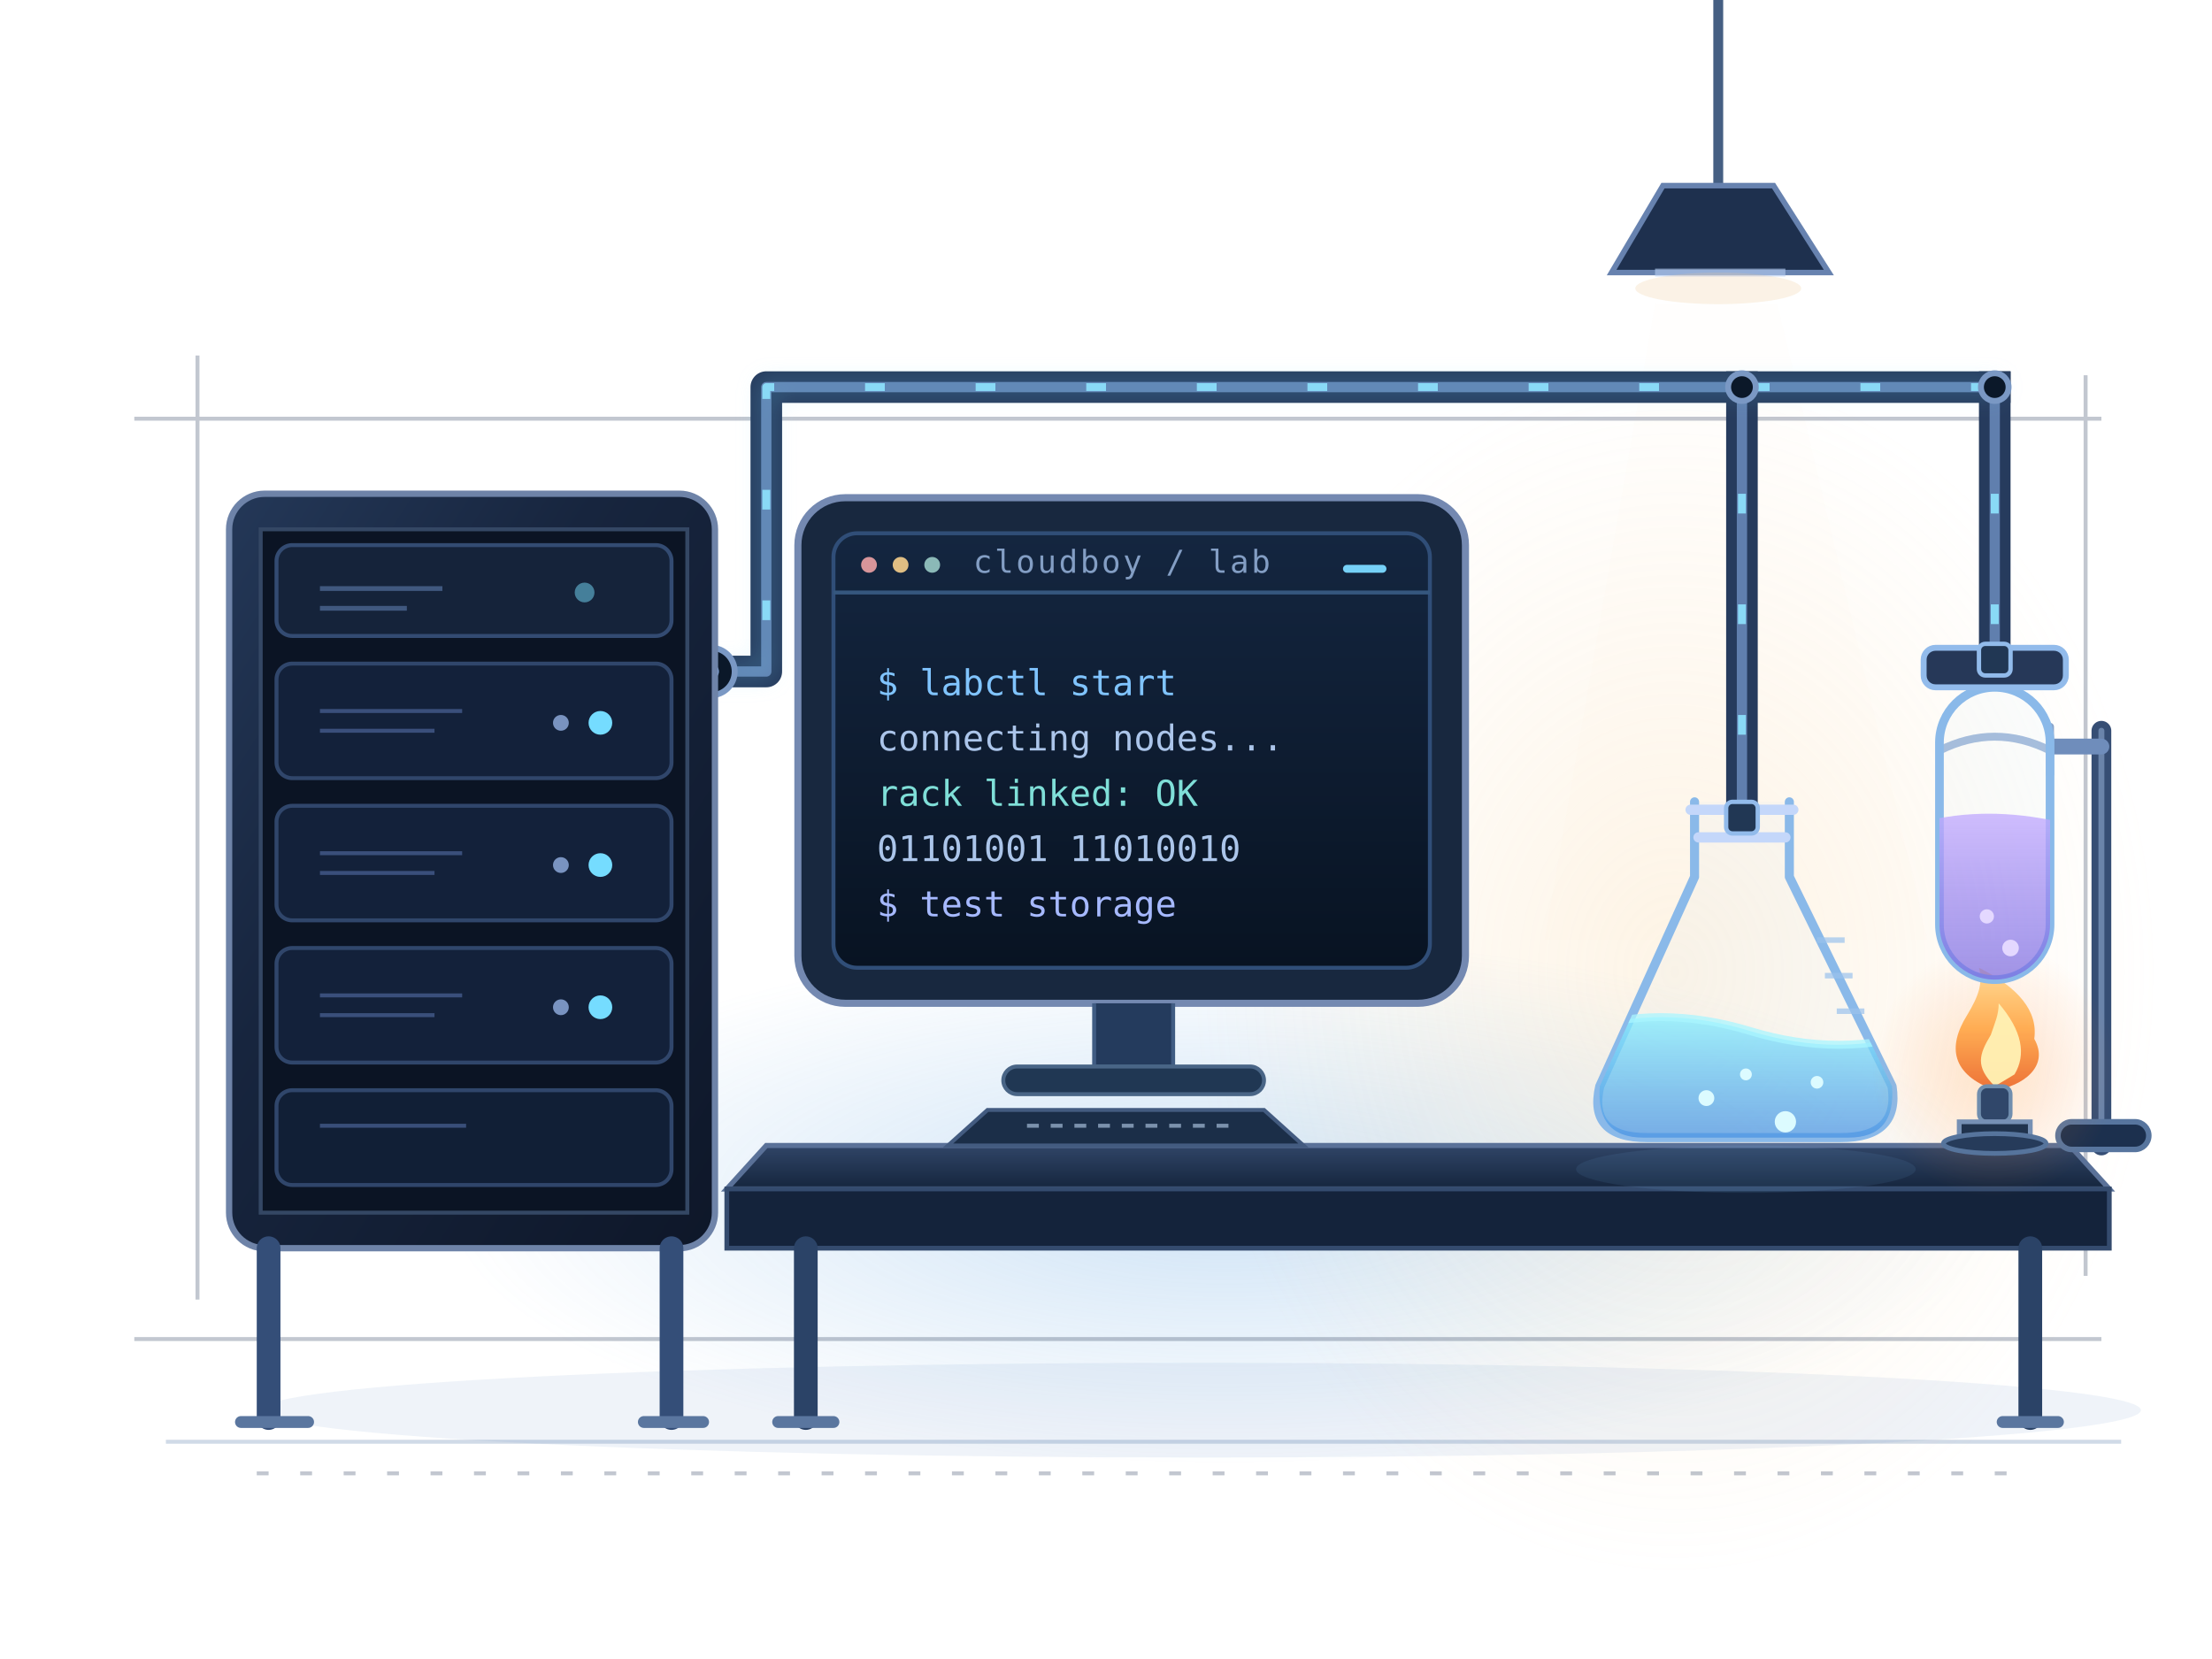
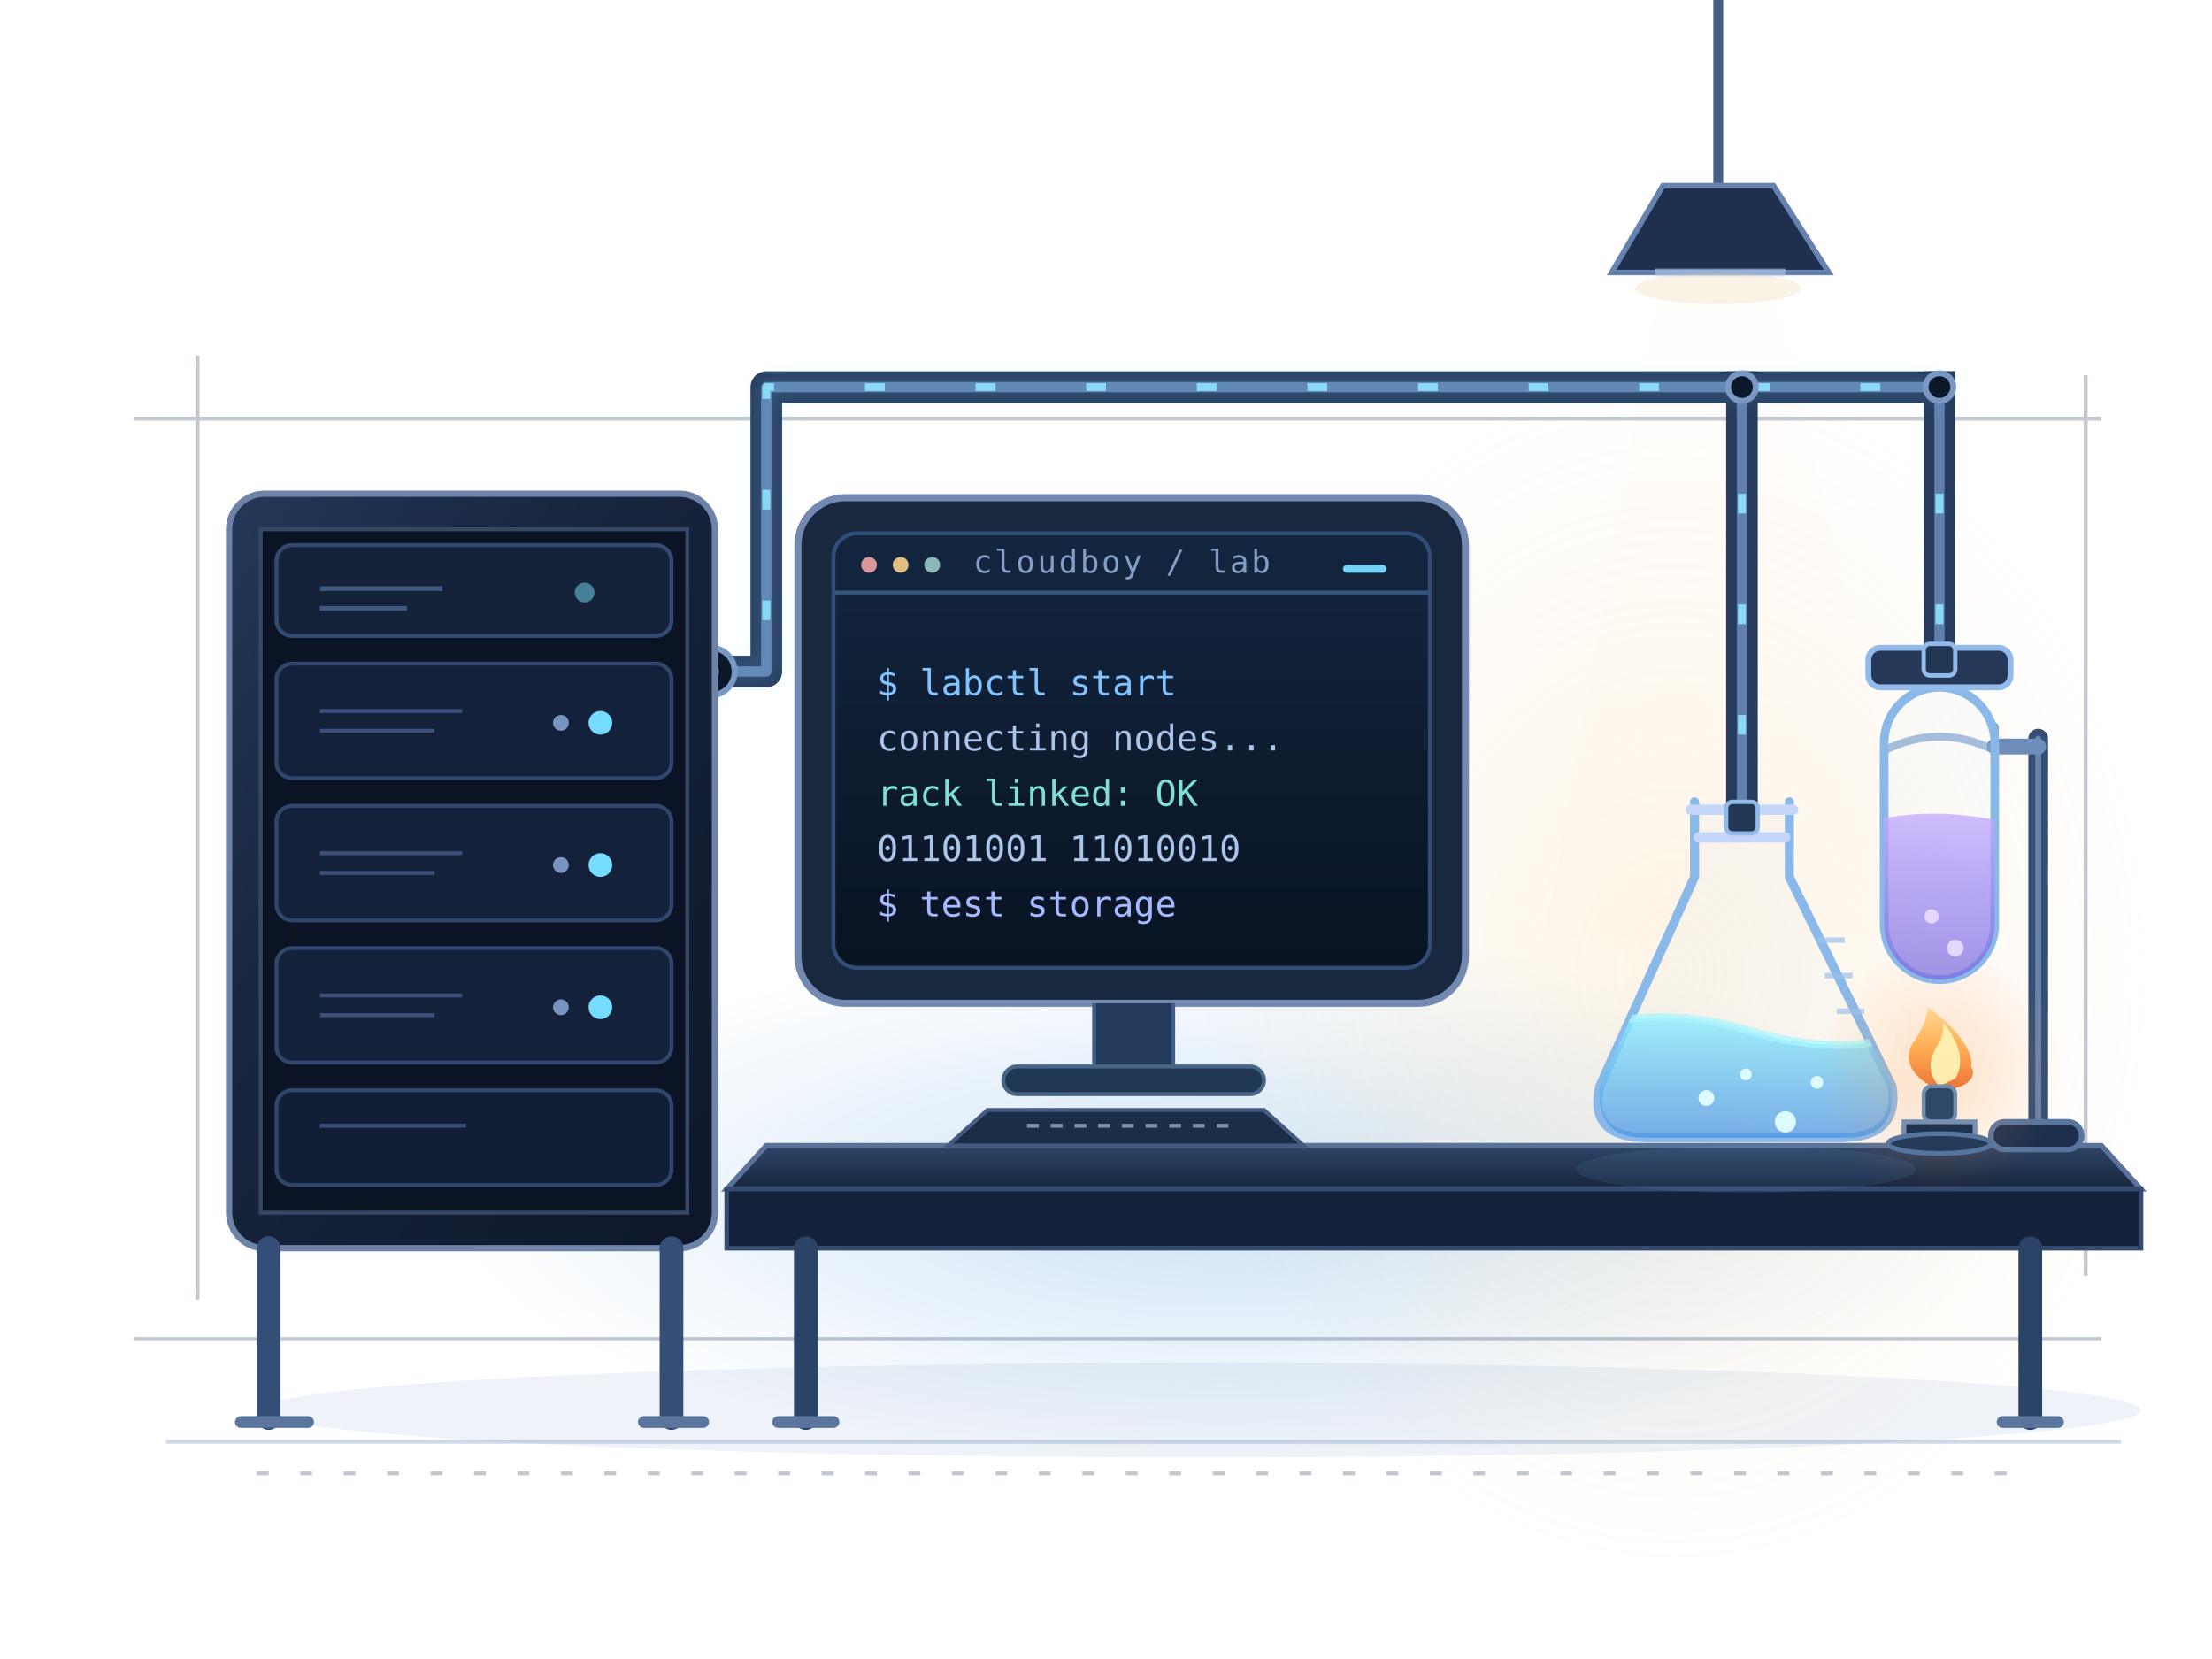
<svg xmlns="http://www.w3.org/2000/svg" viewBox="0 0 560 420" role="img" aria-labelledby="title desc">
  <defs>
    <linearGradient id="rackSteel" x1="0" y1="0" x2="1" y2="1">
      <stop stop-color="#243858" />
      <stop offset=".38" stop-color="#17253e" />
      <stop offset="1" stop-color="#0e1729" />
    </linearGradient>
    <linearGradient id="screenGlass" x1="0" y1="0" x2="0" y2="1">
      <stop stop-color="#142640" />
      <stop offset="1" stop-color="#081322" />
    </linearGradient>
    <linearGradient id="deskSteel" x1="0" y1="0" x2="0" y2="1">
      <stop stop-color="#304567" />
      <stop offset="1" stop-color="#15253d" />
    </linearGradient>
    <linearGradient id="cyanLiquid" x1="0" y1="0" x2="0" y2="1">
      <stop stop-color="#89eeff" stop-opacity=".79" />
      <stop offset="1" stop-color="#3175db" stop-opacity=".67" />
    </linearGradient>
    <linearGradient id="indigoLiquid" x1="0" y1="0" x2="0" y2="1">
      <stop stop-color="#c2abff" stop-opacity=".78" />
      <stop offset="1" stop-color="#7361df" stop-opacity=".67" />
    </linearGradient>
    <radialGradient id="screenBloom">
      <stop stop-color="#3d8fda" stop-opacity=".25" />
      <stop offset="1" stop-color="#3d8fda" stop-opacity="0" />
    </radialGradient>
    <radialGradient id="lampPool">
      <stop stop-color="#f7ca85" stop-opacity=".20" />
      <stop offset="1" stop-color="#f7ca85" stop-opacity="0" />
    </radialGradient>
    <filter id="pipeBloom" x="-50%" y="-100%" width="200%" height="300%">
      <feGaussianBlur stdDeviation="3" />
    </filter>
    <radialGradient id="flameHalo">
      <stop stop-color="#ffb86e" stop-opacity=".31" />
      <stop offset=".55" stop-color="#ff8d3b" stop-opacity=".12" />
      <stop offset="1" stop-color="#ff8d3b" stop-opacity="0" />
    </radialGradient>
    <linearGradient id="flameOuter" x1="0" y1="1" x2="0" y2="0">
      <stop stop-color="#ed6f33" />
      <stop offset=".5" stop-color="#ffab4f" />
      <stop offset="1" stop-color="#ffd892" />
    </linearGradient>
    <clipPath id="terminalClip">
      <rect x="222" y="162" width="133" height="73" rx="4" />
    </clipPath>
    <clipPath id="blueFluidClip">
      <path d="M429 203V222L405 275Q404 288 416 288H468Q480 288 479 275L453 222V203Z" />
    </clipPath>
    <clipPath id="purpleFluidClip">
      <rect x="491" y="214" width="28" height="74" rx="14" />
    </clipPath>
  </defs>
  <style>
.status-led{animation:ledFlash 2.4s steps(1,end) infinite}.status-led.offset{animation-delay:.75s}.status-led.slow{animation-duration:3.4s;animation-delay:1.2s}
.pipe-flow{stroke-dasharray:3 25;stroke-dashoffset:0;animation:signalTravel 2.8s linear infinite}.pipe-flow.secondary{animation-duration:3.7s;animation-direction:reverse;animation-delay:.3s}
.terminal-scroll{animation:terminalFlow 10s steps(5,end) infinite}.cursor{animation:cursorBlink 1.1s steps(1,end) infinite}
.bubble{animation:bubbleUp 3.2s ease-in infinite}.bubble.b2{animation-delay:.8s;animation-duration:3.7s}.bubble.b3{animation-delay:1.7s;animation-duration:2.8s}.bubble.b4{animation-delay:2.5s;animation-duration:3.4s}
.fluid-shimmer{animation:liquidGlow 4.5s ease-in-out infinite}.scope{animation:scopePulse 4s ease-in-out infinite}
.burner-flame{transform-box:fill-box;transform-origin:center bottom;animation:flameFlicker 1.05s ease-in-out infinite alternate}
.burner-flame-inner{transform-box:fill-box;transform-origin:center bottom;animation:flameFlicker .75s ease-in-out infinite alternate-reverse}
.burner-glow{animation:flameGlow 1.2s ease-in-out infinite alternate}
@keyframes ledFlash{0%,60%,100%{opacity:.22}18%,40%{opacity:1}}
@keyframes signalTravel{to{stroke-dashoffset:-112}}
@keyframes terminalFlow{0%,13%{transform:translateY(0)}20%,33%{transform:translateY(-14px)}40%,53%{transform:translateY(-28px)}60%,73%{transform:translateY(-42px)}80%,93%{transform:translateY(-56px)}100%{transform:translateY(-70px)}}
@keyframes cursorBlink{0%,49%{opacity:1}50%,100%{opacity:0}}
@keyframes bubbleUp{0%{transform:translateY(12px);opacity:0}25%{opacity:.9}85%{opacity:.65}100%{transform:translateY(-40px);opacity:0}}
@keyframes liquidGlow{0%,100%{opacity:.75}50%{opacity:1}}
@keyframes scopePulse{0%,100%{opacity:.55}50%{opacity:1}}
@keyframes flameFlicker{0%{transform:scaleX(.86) scaleY(.92) rotate(-3deg)}33%{transform:scaleX(1.06) scaleY(1.08) rotate(2deg)}66%{transform:scaleX(.94) scaleY(.99) rotate(-1deg)}100%{transform:scaleX(1.02) scaleY(1.13) rotate(3deg)}}
@keyframes flameGlow{from{opacity:.48;transform:scale(.91)}to{opacity:.88;transform:scale(1.1)}}
@media(prefers-reduced-motion:reduce){.status-led,.pipe-flow,.terminal-scroll,.cursor,.bubble,.fluid-shimmer,.scope,.burner-flame,.burner-flame-inner,.burner-glow{animation:none!important}}
</style>
  <ellipse cx="310" cy="304" rx="196" ry="67" fill="url(#screenBloom)" />
  <ellipse cx="304" cy="357" rx="238" ry="12" fill="#5a88bf" opacity=".10" />
  <path d="M42 365H537" fill="none" stroke="#577aa8" stroke-width="1" opacity=".28" />
  <ellipse cx="424" cy="246" rx="122" ry="154" fill="url(#lampPool)" />
  <g fill="none" stroke="#314462" opacity=".30" stroke-width="1">
    <path d="M34 106H532M34 339H532" />
    <path d="M50 90V329M528 95V323" />
    <path d="M65 373H511" stroke-dasharray="3 8" />
  </g>
  <path d="M435 0V52" stroke="#455f83" stroke-width="2.5" />
  <path d="M408 69L421 47H449L463 69Z" fill="#1e304e" stroke="#6782af" stroke-width="1.4" />
  <path d="M419 69H452" stroke="#b7cff4" stroke-opacity=".6" stroke-width="2" />
  <ellipse cx="435" cy="73" rx="21" ry="4" fill="#ecc790" opacity=".23" />
  <path d="M419 77L391 238H488L450 77Z" fill="#e9b976" opacity=".018" />
  <g fill="none" stroke-linejoin="round" stroke-linecap="square">
-     <path d="M180 170H194V98H505" stroke="#263b5d" stroke-width="8" />
+     <path d="M180 170H194V98H491" stroke="#263b5d" stroke-width="8" />
    <path d="M441 98V205" stroke="#263b5d" stroke-width="8" />
-     <path d="M505 98V165" stroke="#263b5d" stroke-width="8" />
-     <path d="M180 170H194V98H505" stroke="#607fae" stroke-width="2.6" />
+     <path d="M491 98V165" stroke="#263b5d" stroke-width="8" />
+     <path d="M180 170H194V98H491" stroke="#607fae" stroke-width="2.6" />
    <path d="M441 98V205" stroke="#607fae" stroke-width="2.6" />
-     <path d="M505 98V165" stroke="#607fae" stroke-width="2.6" />
-     <path d="M180 170H194V98H505" stroke="#72d9ff" stroke-width="2.5" opacity=".34" filter="url(#pipeBloom)" />
-     <path class="pipe-flow" d="M180 170H194V98H505" stroke="#89d9f6" stroke-width="2" />
+     <path d="M491 98V165" stroke="#607fae" stroke-width="2.6" />
+     <path d="M180 170H194V98H491" stroke="#72d9ff" stroke-width="2.5" opacity=".34" filter="url(#pipeBloom)" />
+     <path class="pipe-flow" d="M180 170H194V98H491" stroke="#89d9f6" stroke-width="2" />
    <path class="pipe-flow" d="M441 98V205" stroke="#89d9f6" stroke-width="2" />
-     <path class="pipe-flow" d="M505 98V165" stroke="#89d9f6" stroke-width="2" />
+     <path class="pipe-flow" d="M491 98V165" stroke="#89d9f6" stroke-width="2" />
  </g>
  <g fill="#0b1829" stroke="#7a98c4" stroke-width="1.5">
    <circle cx="180" cy="170" r="6" />
    <circle cx="441" cy="98" r="3.5" />
-     <circle cx="505" cy="98" r="3.5" />
+     <circle cx="491" cy="98" r="3.5" />
  </g>
  <circle cx="180" cy="170" r="2" fill="#8db7f2" />
  <g id="rack">
    <rect x="58" y="125" width="123" height="191" rx="9" fill="url(#rackSteel)" stroke="#6e83a8" stroke-width="1.6" />
    <path d="M66 134H174V307H66Z" fill="#0b1424" stroke="#344764" />
    <rect x="70" y="138" width="100" height="23" rx="4" fill="#15233a" stroke="#334b72" />
    <path d="M81 149H112M81 154H103" stroke="#526f9c" opacity=".70" stroke-width="1.2" />
    <circle cx="148" cy="150" r="2.5" fill="#6ecbe9" opacity=".55" />
    <rect x="70" y="168" width="100" height="29" rx="4" fill="#13213a" stroke="#30466b" />
    <rect x="70" y="204" width="100" height="29" rx="4" fill="#13213a" stroke="#30466b" />
    <rect x="70" y="240" width="100" height="29" rx="4" fill="#13213a" stroke="#30466b" />
    <rect x="70" y="276" width="100" height="24" rx="4" fill="#111f36" stroke="#30466b" />
    <g stroke="#637fbd" stroke-opacity=".5">
      <path d="M81 180H117M81 185H110M81 216H117M81 221H110M81 252H117M81 257H110M81 285H118" />
    </g>
    <g fill="#75dcff">
      <circle class="status-led" cx="152" cy="183" r="3" />
      <circle class="status-led offset" cx="152" cy="219" r="3" />
      <circle class="status-led slow" cx="152" cy="255" r="3" />
    </g>
    <g fill="#7993c0">
      <circle cx="142" cy="183" r="2" />
      <circle cx="142" cy="219" r="2" />
      <circle cx="142" cy="255" r="2" />
    </g>
    <path d="M68 316V359M170 316V359" stroke="#344e78" stroke-width="6" stroke-linecap="round" />
    <path d="M61 360H78M163 360H178" stroke="#5a769f" stroke-width="3" stroke-linecap="round" />
  </g>
-   <path d="M194 290H524L534 301H184Z" fill="url(#deskSteel)" stroke="#5a7198" stroke-width="1.3" />
-   <path d="M184 301H534V316H184Z" fill="#14233b" stroke="#344b6e" stroke-width="1.2" />
+   <path d="M194 290H532L542 301H184Z" fill="url(#deskSteel)" stroke="#5a7198" stroke-width="1.3" />
+   <path d="M184 301H542V316H184Z" fill="#14233b" stroke="#344b6e" stroke-width="1.2" />
  <path d="M204 316V359M514 316V359" stroke="#2b4367" stroke-width="6" stroke-linecap="round" />
  <path d="M197 360H211M507 360H521" stroke="#5a769f" stroke-width="3" stroke-linecap="round" />
  <g id="terminal">
    <rect x="202" y="126" width="169" height="128" rx="12" fill="#18283f" stroke="#7489b1" stroke-width="1.8" />
    <rect x="211" y="135" width="151" height="110" rx="6" fill="url(#screenGlass)" stroke="#304e78" />
    <path d="M211 150H362" stroke="#35577e" stroke-width="1" />
    <circle cx="220" cy="143" r="2" fill="#d8959a" />
    <circle cx="228" cy="143" r="2" fill="#e0be83" />
    <circle cx="236" cy="143" r="2" fill="#8bb9b7" />
    <text x="284" y="145" text-anchor="middle" font-family="monospace" font-size="8" letter-spacing=".6" fill="#839ec4">cloudboy / lab</text>
    <rect class="scope" x="340" y="143" width="11" height="2" rx="1" fill="#76d1f7" />
    <g clip-path="url(#terminalClip)" font-family="ui-monospace, monospace" font-size="9" fill="#abc5ea">
      <g class="terminal-scroll">
        <text x="222" y="176" fill="#80c4ff">$ labctl start</text>
        <text x="222" y="190">connecting nodes...</text>
        <text x="222" y="204" fill="#7fdfd8">rack linked: OK</text>
        <text x="222" y="218">01101001 11010010</text>
        <text x="222" y="232" fill="#a6b9ff">$ test storage</text>
        <text x="222" y="246" fill="#8cd9f2">stream: active</text>
        <text x="222" y="260">packet 0x4a → 0x3f</text>
        <text x="222" y="274" fill="#7fdfd8">sample collected</text>
        <text x="222" y="288" fill="#a6b9ff">$ next experiment</text>
        <text x="222" y="302">01100101 01100001</text>
        <text x="222" y="316" fill="#7fdfd8">status: running</text>
      </g>
    </g>
    <path d="M277 254V270H297V254" fill="#243b5d" stroke="#405c83" />
    <rect x="254" y="270" width="66" height="7" rx="3.5" fill="#203753" stroke="#496586" />
    <path d="M250 281H320L330 290H240Z" fill="#1b2e48" stroke="#435b80" />
    <path d="M260 285H311" stroke="#7b91ac" stroke-width="1" stroke-dasharray="3 3" />
  </g>
  <g id="sampleA">
    <ellipse cx="442" cy="296" rx="43" ry="6" fill="#70a9e5" opacity=".1" />
    <path d="M429 203V222L405 275Q402 288 417 288H466Q481 288 479 275L453 222V203" fill="#6eb5ff" fill-opacity=".035" stroke="#8ab9e9" stroke-width="2.3" stroke-linecap="round" stroke-linejoin="round" />
    <path d="M428 205H454M430 212H452" stroke="#c4d7fa" stroke-width="2.6" stroke-linecap="round" />
    <rect x="437" y="203" width="8" height="8" rx="1.6" fill="#213754" stroke="#92bbeb" stroke-width="1.1" />
    <g clip-path="url(#blueFluidClip)">
      <path class="fluid-shimmer" d="M400 261Q420 254 443 261T486 261V297H400Z" fill="url(#cyanLiquid)" />
      <path d="M399 261Q420 254 443 261T487 261" fill="none" stroke="#a9f5ff" stroke-width="2" opacity=".75" />
      <g fill="#dcfbff">
        <circle class="bubble" cx="432" cy="278" r="2" />
        <circle class="bubble b2" cx="452" cy="284" r="2.7" />
        <circle class="bubble b3" cx="442" cy="272" r="1.5" />
        <circle class="bubble b4" cx="460" cy="274" r="1.6" />
      </g>
    </g>
    <g stroke="#9ac2ec" stroke-width="1.4" opacity=".7">
      <path d="M460 238H467M462 247H469M465 256H472" />
    </g>
  </g>
  <g id="sampleB-stand">
-     <path d="M532 185V290" fill="none" stroke="#364e74" stroke-width="5" stroke-linecap="round" />
-     <path d="M532 185V290" fill="none" stroke="#7b96bc" stroke-width="1.5" stroke-linecap="round" opacity=".75" />
-     <rect x="521" y="284" width="23" height="7" rx="3.5" fill="#1c304e" stroke="#57759e" stroke-width="1.4" />
-     <path d="M532 189H520" fill="none" stroke="#6f8dbb" stroke-width="4" stroke-linecap="round" />
-     <path d="M519 184V196" fill="none" stroke="#88a4cb" stroke-width="2" stroke-linecap="round" />
-     <path d="M491 190Q505 183 519 190" fill="none" stroke="#83a2cd" stroke-width="2" opacity=".7" />
-   </g>
-   <g id="sampleB-burner">
+     <path d="M516 187V285" fill="none" stroke="#364e74" stroke-width="5" stroke-linecap="round" />
+     <path d="M516 187V285" fill="none" stroke="#7b96bc" stroke-width="1.5" stroke-linecap="round" opacity=".75" />
+     <rect x="504" y="284" width="23" height="7" rx="3.5" fill="#1c304e" stroke="#57759e" stroke-width="1.4" />
+     <path d="M516 189H505" fill="none" stroke="#6f8dbb" stroke-width="4" stroke-linecap="round" />
+     <path d="M505 184V196" fill="none" stroke="#88a4cb" stroke-width="2" stroke-linecap="round" />
+     <path d="M477 190Q491 183 505 190" fill="none" stroke="#83a2cd" stroke-width="2" opacity=".7" />
+   </g>
+   <g id="sampleB-burner" transform="translate(-14 0)">
    <ellipse class="burner-glow" cx="505" cy="271" rx="31" ry="32" fill="url(#flameHalo)" />
    <g class="burner-flame">
-       <path d="M505 276C494 272 493 265 498 257C501 252 502 249 501 245C511 250 516 256 515 263C519 270 512 275 505 276Z" fill="url(#flameOuter)" opacity=".97" />
+       <path d="M505 276C498 273 495 268 499 263C501 260 502 257 502 255C508 259 514 266 513 270C515 273 511 276 505 276Z" fill="url(#flameOuter)" opacity=".97" />
    </g>
    <g class="burner-flame-inner">
-       <path d="M505 275C500 270 501 267 504 262C505 259 506 257 506 254C512 261 513 267 510 272Z" fill="#fff0b3" opacity=".96" />
+       <path d="M505 275C502 272 502 268 505 264C506 262 506 260 506 259C511 265 511 270 509 273Z" fill="#fff0b3" opacity=".96" />
    </g>
    <rect x="501" y="275" width="8" height="9" rx="2" fill="#30476a" stroke="#708eae" stroke-width="1" />
    <path d="M496 284H514V288H496Z" fill="#20334d" stroke="#7690b4" stroke-width="1.2" />
    <ellipse cx="505" cy="289.5" rx="13" ry="2.5" fill="#263b5a" stroke="#56749c" stroke-width="1.2" />
  </g>
-   <g id="sampleB" transform="translate(0 -40)">
+   <g id="sampleB" transform="translate(-14 -40)">
    <rect x="491" y="214" width="28" height="74" rx="14" fill="#6eb5ff" fill-opacity=".035" stroke="#8ab9e9" stroke-width="2.2" />
    <rect x="487" y="204" width="36" height="10" rx="3" fill="#263858" stroke="#92bbeb" stroke-width="1.5" />
    <rect x="501" y="203" width="8" height="8" rx="1.6" fill="#213754" stroke="#92bbeb" stroke-width="1.1" />
    <g clip-path="url(#purpleFluidClip)">
      <path class="fluid-shimmer" d="M487 248Q503 244 521 248V290H487Z" fill="url(#indigoLiquid)" />
      <g fill="#e4d8ff">
        <circle class="bubble b2" cx="503" cy="272" r="1.8" />
        <circle class="bubble b4" cx="509" cy="280" r="2.1" />
      </g>
    </g>
  </g>
</svg>
